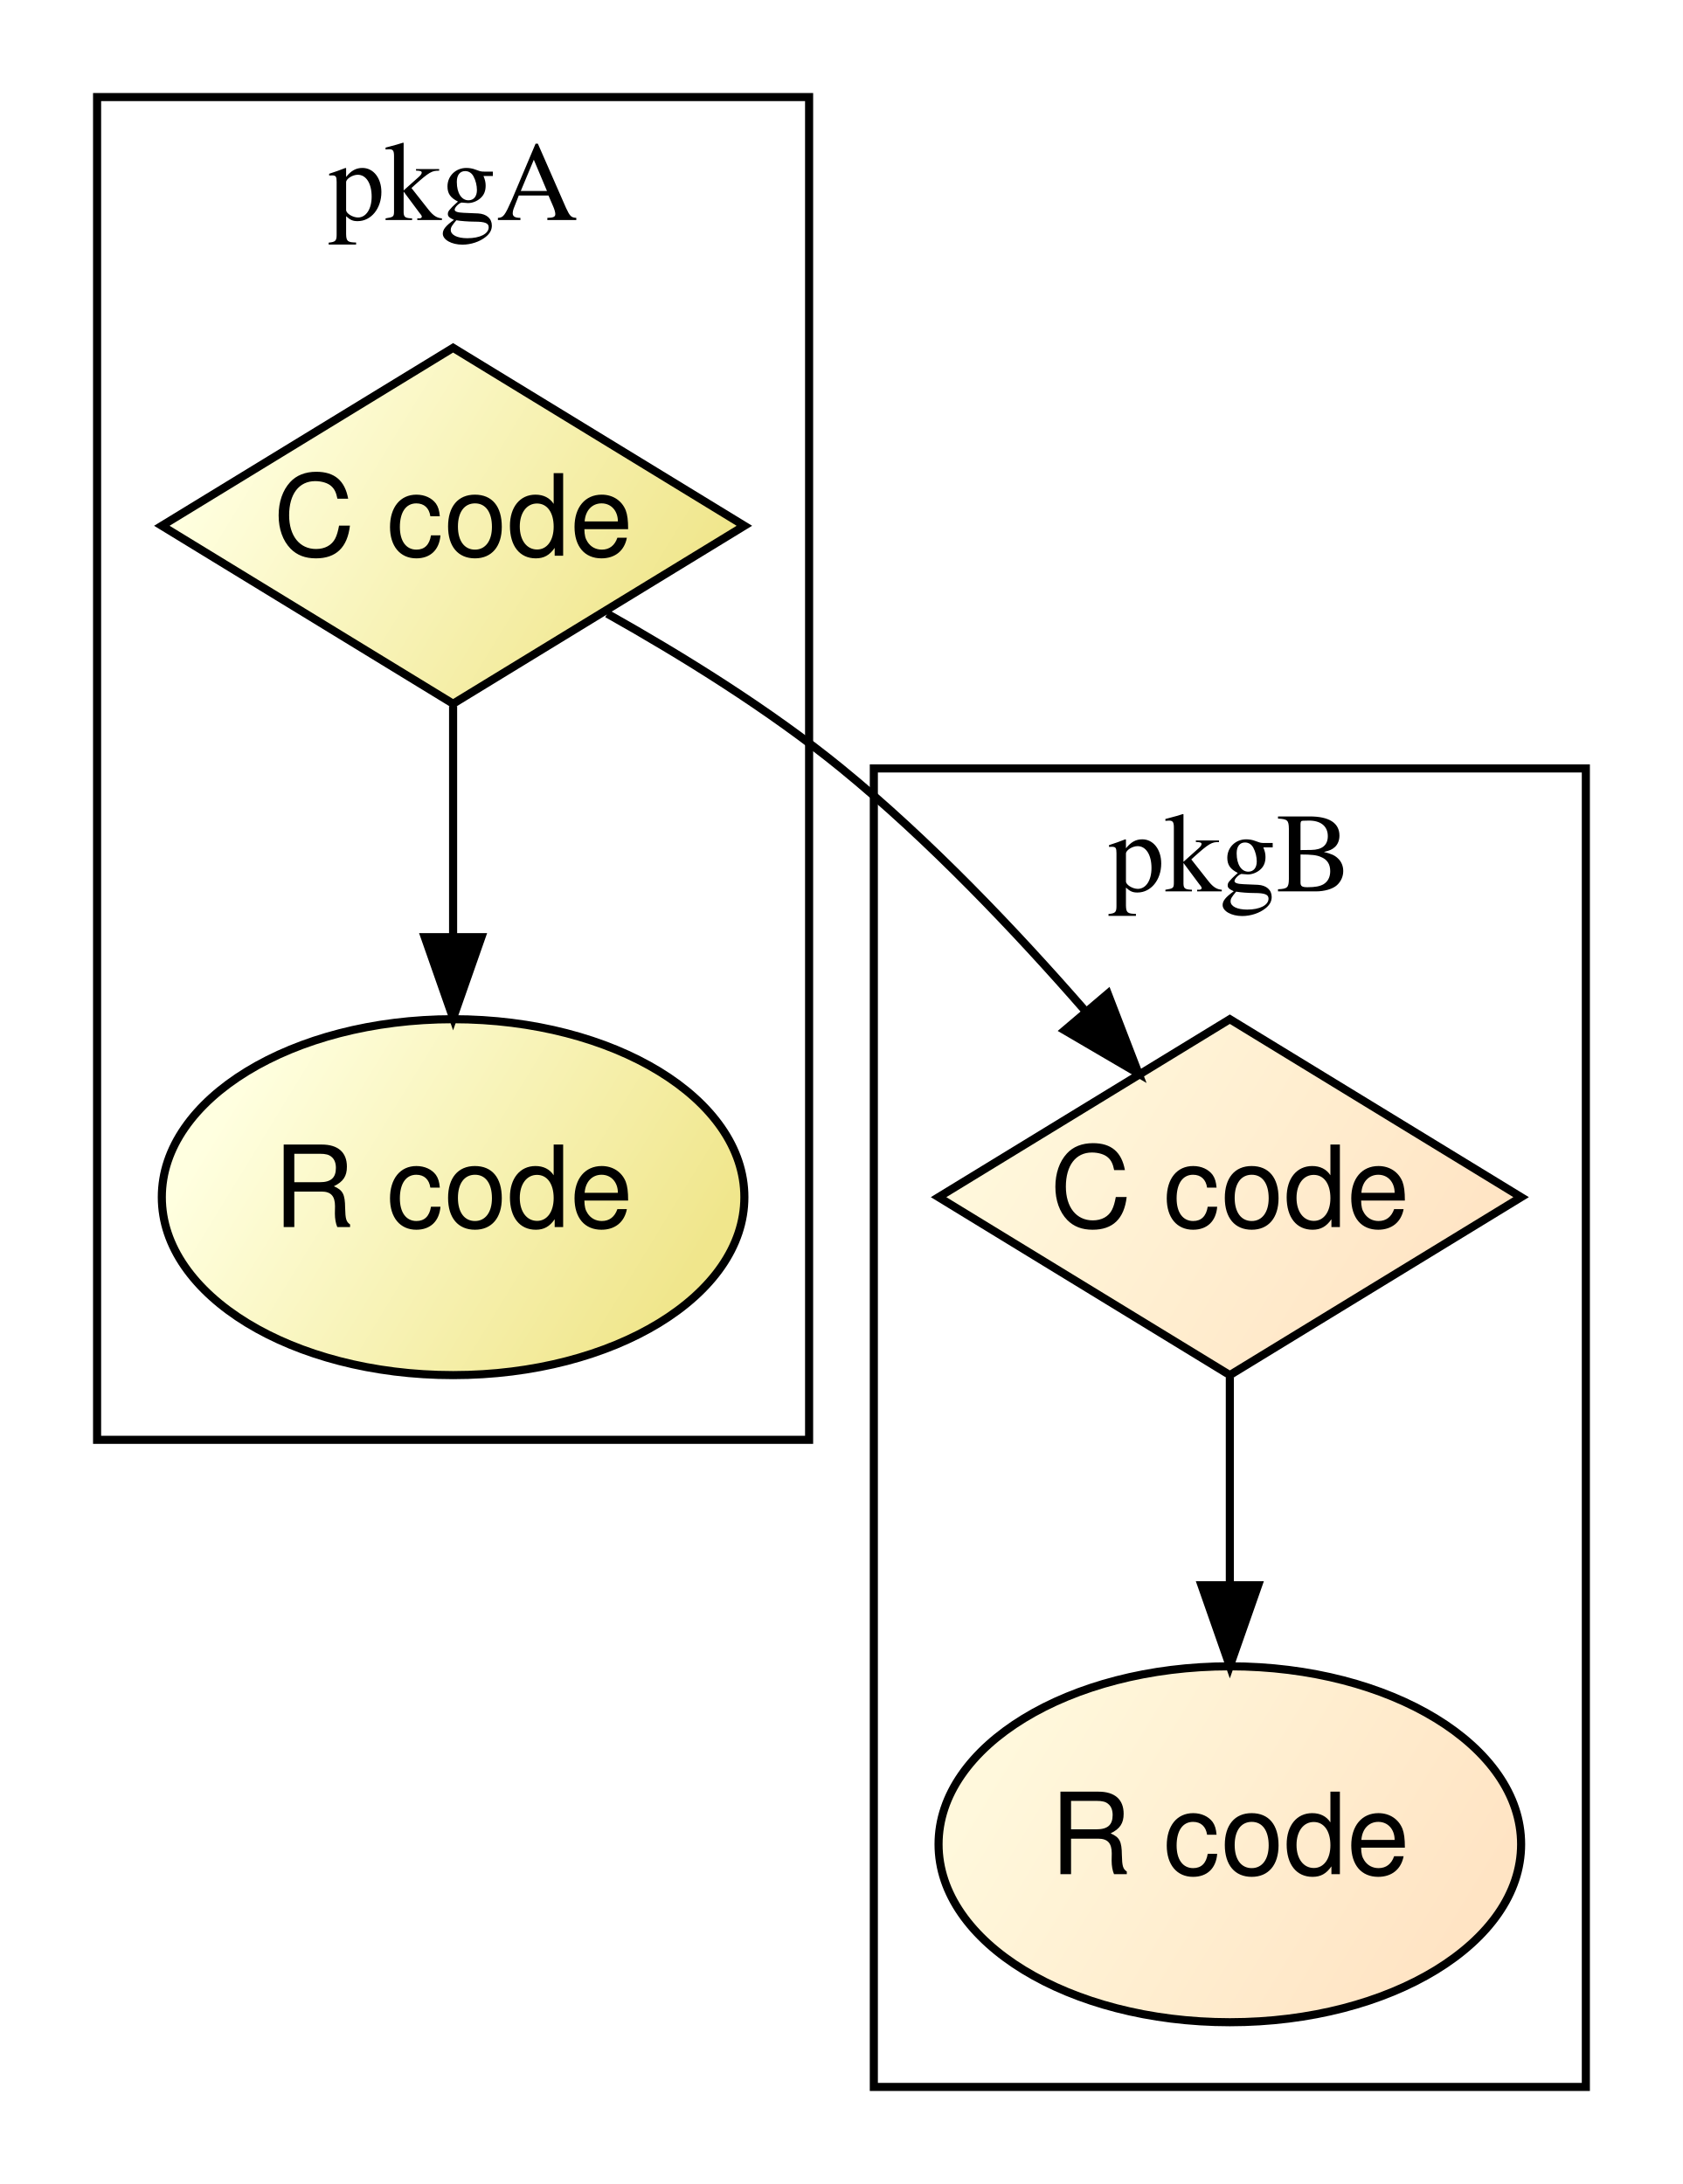
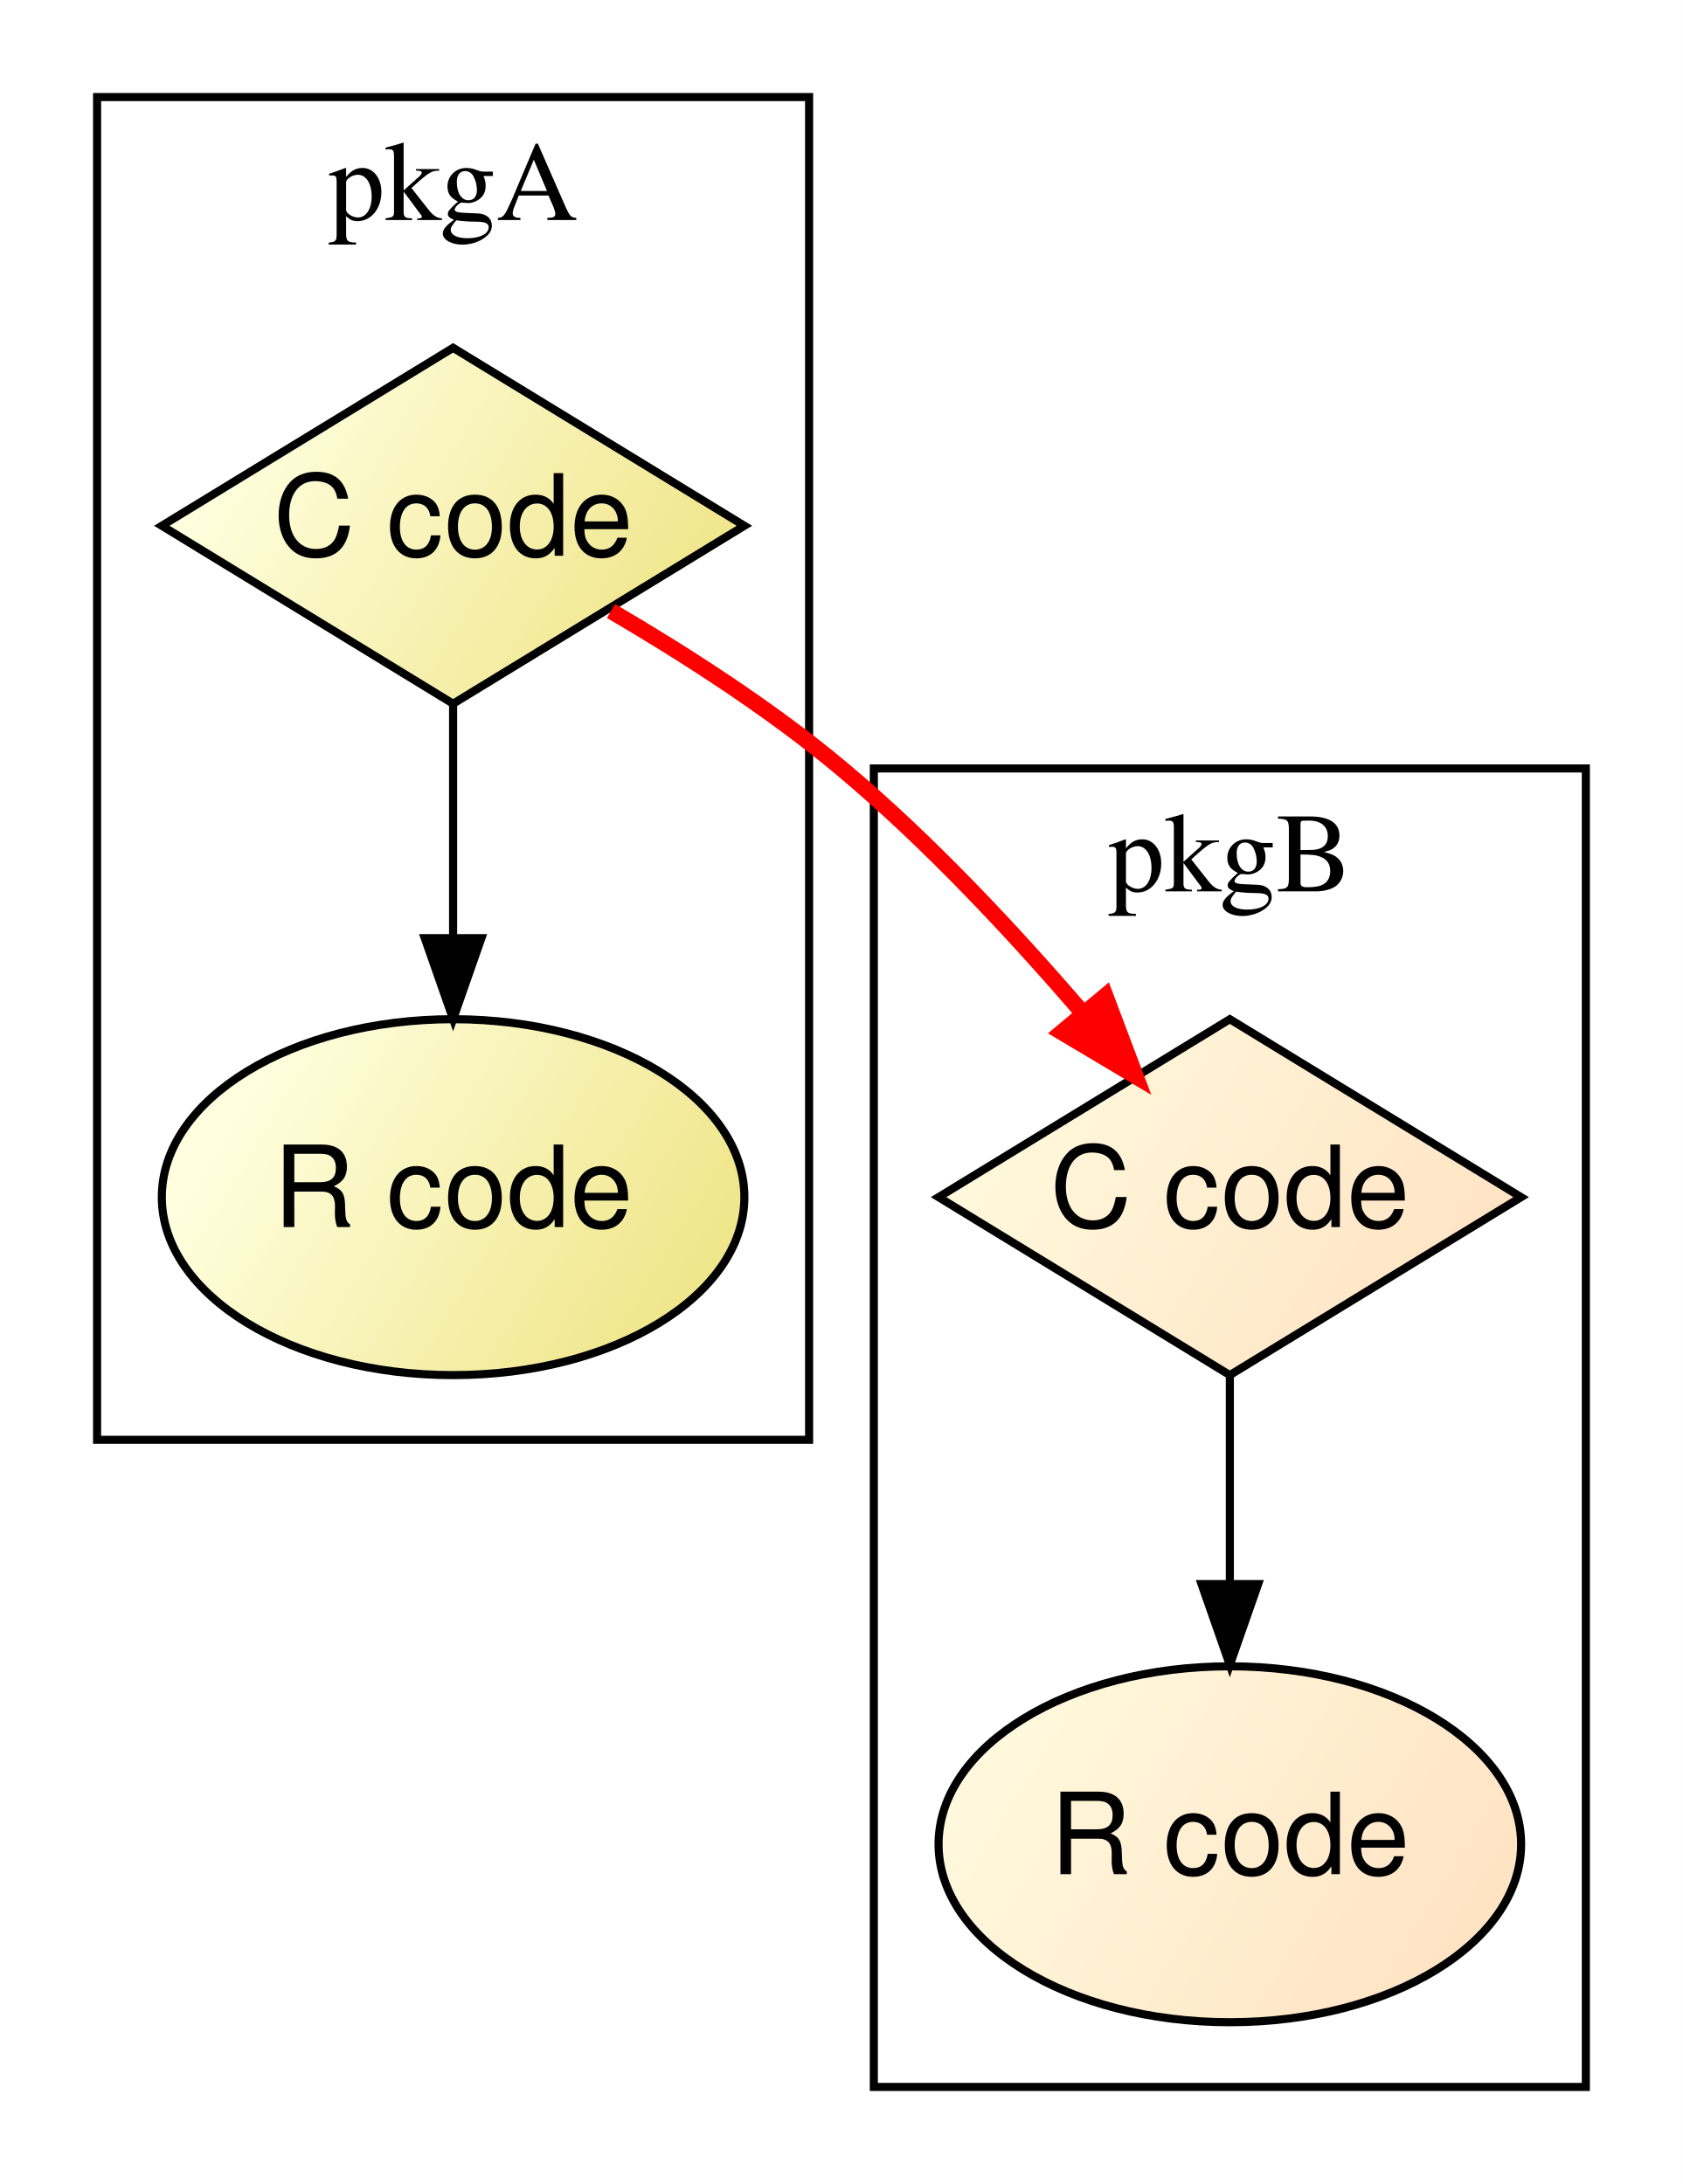
<svg xmlns="http://www.w3.org/2000/svg" width="208pt" height="270pt" viewBox="0.00 0.00 208.00 270.00">
  <g id="graph0" class="graph" transform="scale(1 1) rotate(0) translate(4 266)">
-     <polygon fill="white" stroke="none" points="-4,4 -4,-266 204,-266 204,4 -4,4" />
+     <polygon fill="#ffffff" stroke="transparent" points="-4,4 -4,-266 204,-266 204,4 -4,4" />
    <g id="clust1" class="cluster">
-       <polygon fill="none" stroke="black" points="8,-88 8,-254 96,-254 96,-88 8,-88" />
-       <text text-anchor="middle" x="52" y="-238.8" font-family="Times,serif" font-size="14.00">pkgA</text>
+       <polygon fill="none" stroke="#000000" points="8,-88 8,-254 96,-254 96,-88 8,-88" />
+       <text text-anchor="middle" x="52" y="-238.8" font-family="Times,serif" font-size="14.00" fill="#000000">pkgA</text>
    </g>
    <g id="clust2" class="cluster">
-       <polygon fill="none" stroke="black" points="104,-8 104,-171 192,-171 192,-8 104,-8" />
-       <text text-anchor="middle" x="148" y="-155.8" font-family="Times,serif" font-size="14.00">pkgB</text>
+       <polygon fill="none" stroke="#000000" points="104,-8 104,-171 192,-171 192,-8 104,-8" />
+       <text text-anchor="middle" x="148" y="-155.8" font-family="Times,serif" font-size="14.00" fill="#000000">pkgB</text>
    </g>
    <g id="node1" class="node">
      <defs>
        <linearGradient id="l_0" gradientUnits="userSpaceOnUse" x1="26.544" y1="-133.556" x2="77.456" y2="-102.444">
-           <stop offset="0" style="stop-color:lightyellow;stop-opacity:1.;" />
-           <stop offset="1" style="stop-color:khaki;stop-opacity:1.;" />
+           <stop offset="0" style="stop-color:#ffffe0;stop-opacity:1.;" />
+           <stop offset="1" style="stop-color:#f0e68c;stop-opacity:1.;" />
        </linearGradient>
      </defs>
-       <ellipse fill="url(#l_0)" stroke="black" cx="52" cy="-118" rx="36" ry="22" />
-       <text text-anchor="middle" x="52" y="-114.3" font-family="Helvetica,sans-Serif" font-size="14.00">R code</text>
+       <ellipse fill="url(#l_0)" stroke="#000000" cx="52" cy="-118" rx="36" ry="22" />
+       <text text-anchor="middle" x="52" y="-114.3" font-family="Helvetica,sans-Serif" font-size="14.00" fill="#000000">R code</text>
    </g>
    <g id="node2" class="node">
      <defs>
        <linearGradient id="l_1" gradientUnits="userSpaceOnUse" x1="26.544" y1="-216.556" x2="77.456" y2="-185.444">
-           <stop offset="0" style="stop-color:lightyellow;stop-opacity:1.;" />
-           <stop offset="1" style="stop-color:khaki;stop-opacity:1.;" />
+           <stop offset="0" style="stop-color:#ffffe0;stop-opacity:1.;" />
+           <stop offset="1" style="stop-color:#f0e68c;stop-opacity:1.;" />
        </linearGradient>
      </defs>
-       <polygon fill="url(#l_1)" stroke="black" points="52,-223 16,-201 52,-179 88,-201 52,-223" />
-       <text text-anchor="middle" x="52" y="-197.3" font-family="Helvetica,sans-Serif" font-size="14.00">C code</text>
+       <polygon fill="url(#l_1)" stroke="#000000" points="52,-223 16,-201 52,-179 88,-201 52,-223" />
+       <text text-anchor="middle" x="52" y="-197.3" font-family="Helvetica,sans-Serif" font-size="14.00" fill="#000000">C code</text>
    </g>
    <g id="edge1" class="edge">
-       <path fill="none" stroke="black" d="M52,-178.718C52,-170.068 52,-159.895 52,-150.421" />
-       <polygon fill="black" stroke="black" points="55.5,-150.14 52,-140.14 48.5,-150.14 55.5,-150.14" />
+       <path fill="none" stroke="#000000" d="M52,-178.757C52,-169.942 52,-159.636 52,-150.042" />
+       <polygon fill="#000000" stroke="#000000" points="55.5,-150.016 52,-140.016 48.5,-150.016 55.5,-150.016" />
    </g>
    <g id="node4" class="node">
      <defs>
        <linearGradient id="l_2" gradientUnits="userSpaceOnUse" x1="122.544" y1="-133.556" x2="173.456" y2="-102.444">
-           <stop offset="0" style="stop-color:cornsilk;stop-opacity:1.;" />
-           <stop offset="1" style="stop-color:bisque;stop-opacity:1.;" />
+           <stop offset="0" style="stop-color:#fff8dc;stop-opacity:1.;" />
+           <stop offset="1" style="stop-color:#ffe4c4;stop-opacity:1.;" />
        </linearGradient>
      </defs>
-       <polygon fill="url(#l_2)" stroke="black" points="148,-140 112,-118 148,-96 184,-118 148,-140" />
-       <text text-anchor="middle" x="148" y="-114.3" font-family="Helvetica,sans-Serif" font-size="14.00">C code</text>
+       <polygon fill="url(#l_2)" stroke="#000000" points="148,-140 112,-118 148,-96 184,-118 148,-140" />
+       <text text-anchor="middle" x="148" y="-114.3" font-family="Helvetica,sans-Serif" font-size="14.00" fill="#000000">C code</text>
    </g>
    <g id="edge3" class="edge">
-       <path fill="none" stroke="black" d="M71.047,-190.136C80.205,-184.992 91.099,-178.263 100,-171 110.858,-162.14 121.569,-150.852 130.109,-141.059" />
-       <polygon fill="black" stroke="black" points="132.919,-143.157 136.727,-133.27 127.584,-138.624 132.919,-143.157" />
+       <path fill="none" stroke="#ff0000" stroke-width="2" d="M71.521,-190.46C80.582,-185.161 91.257,-178.315 100,-171 110.711,-162.038 121.278,-150.717 129.759,-140.842" />
+       <polygon fill="#ff0000" stroke="#ff0000" stroke-width="2" points="132.613,-142.884 136.349,-132.97 127.246,-138.391 132.613,-142.884" />
    </g>
    <g id="node3" class="node">
      <defs>
        <linearGradient id="l_3" gradientUnits="userSpaceOnUse" x1="122.544" y1="-53.556" x2="173.456" y2="-22.444">
-           <stop offset="0" style="stop-color:cornsilk;stop-opacity:1.;" />
-           <stop offset="1" style="stop-color:bisque;stop-opacity:1.;" />
+           <stop offset="0" style="stop-color:#fff8dc;stop-opacity:1.;" />
+           <stop offset="1" style="stop-color:#ffe4c4;stop-opacity:1.;" />
        </linearGradient>
      </defs>
-       <ellipse fill="url(#l_3)" stroke="black" cx="148" cy="-38" rx="36" ry="22" />
-       <text text-anchor="middle" x="148" y="-34.3" font-family="Helvetica,sans-Serif" font-size="14.00">R code</text>
+       <ellipse fill="url(#l_3)" stroke="#000000" cx="148" cy="-38" rx="36" ry="22" />
+       <text text-anchor="middle" x="148" y="-34.3" font-family="Helvetica,sans-Serif" font-size="14.00" fill="#000000">R code</text>
    </g>
    <g id="edge2" class="edge">
-       <path fill="none" stroke="black" d="M148,-95.686C148,-87.797 148,-78.684 148,-70.103" />
-       <polygon fill="black" stroke="black" points="151.5,-70.018 148,-60.018 144.5,-70.018 151.5,-70.018" />
+       <path fill="none" stroke="#000000" d="M148,-95.716C148,-87.827 148,-78.787 148,-70.238" />
+       <polygon fill="#000000" stroke="#000000" points="151.5,-70.165 148,-60.165 144.5,-70.165 151.5,-70.165" />
    </g>
  </g>
</svg>
